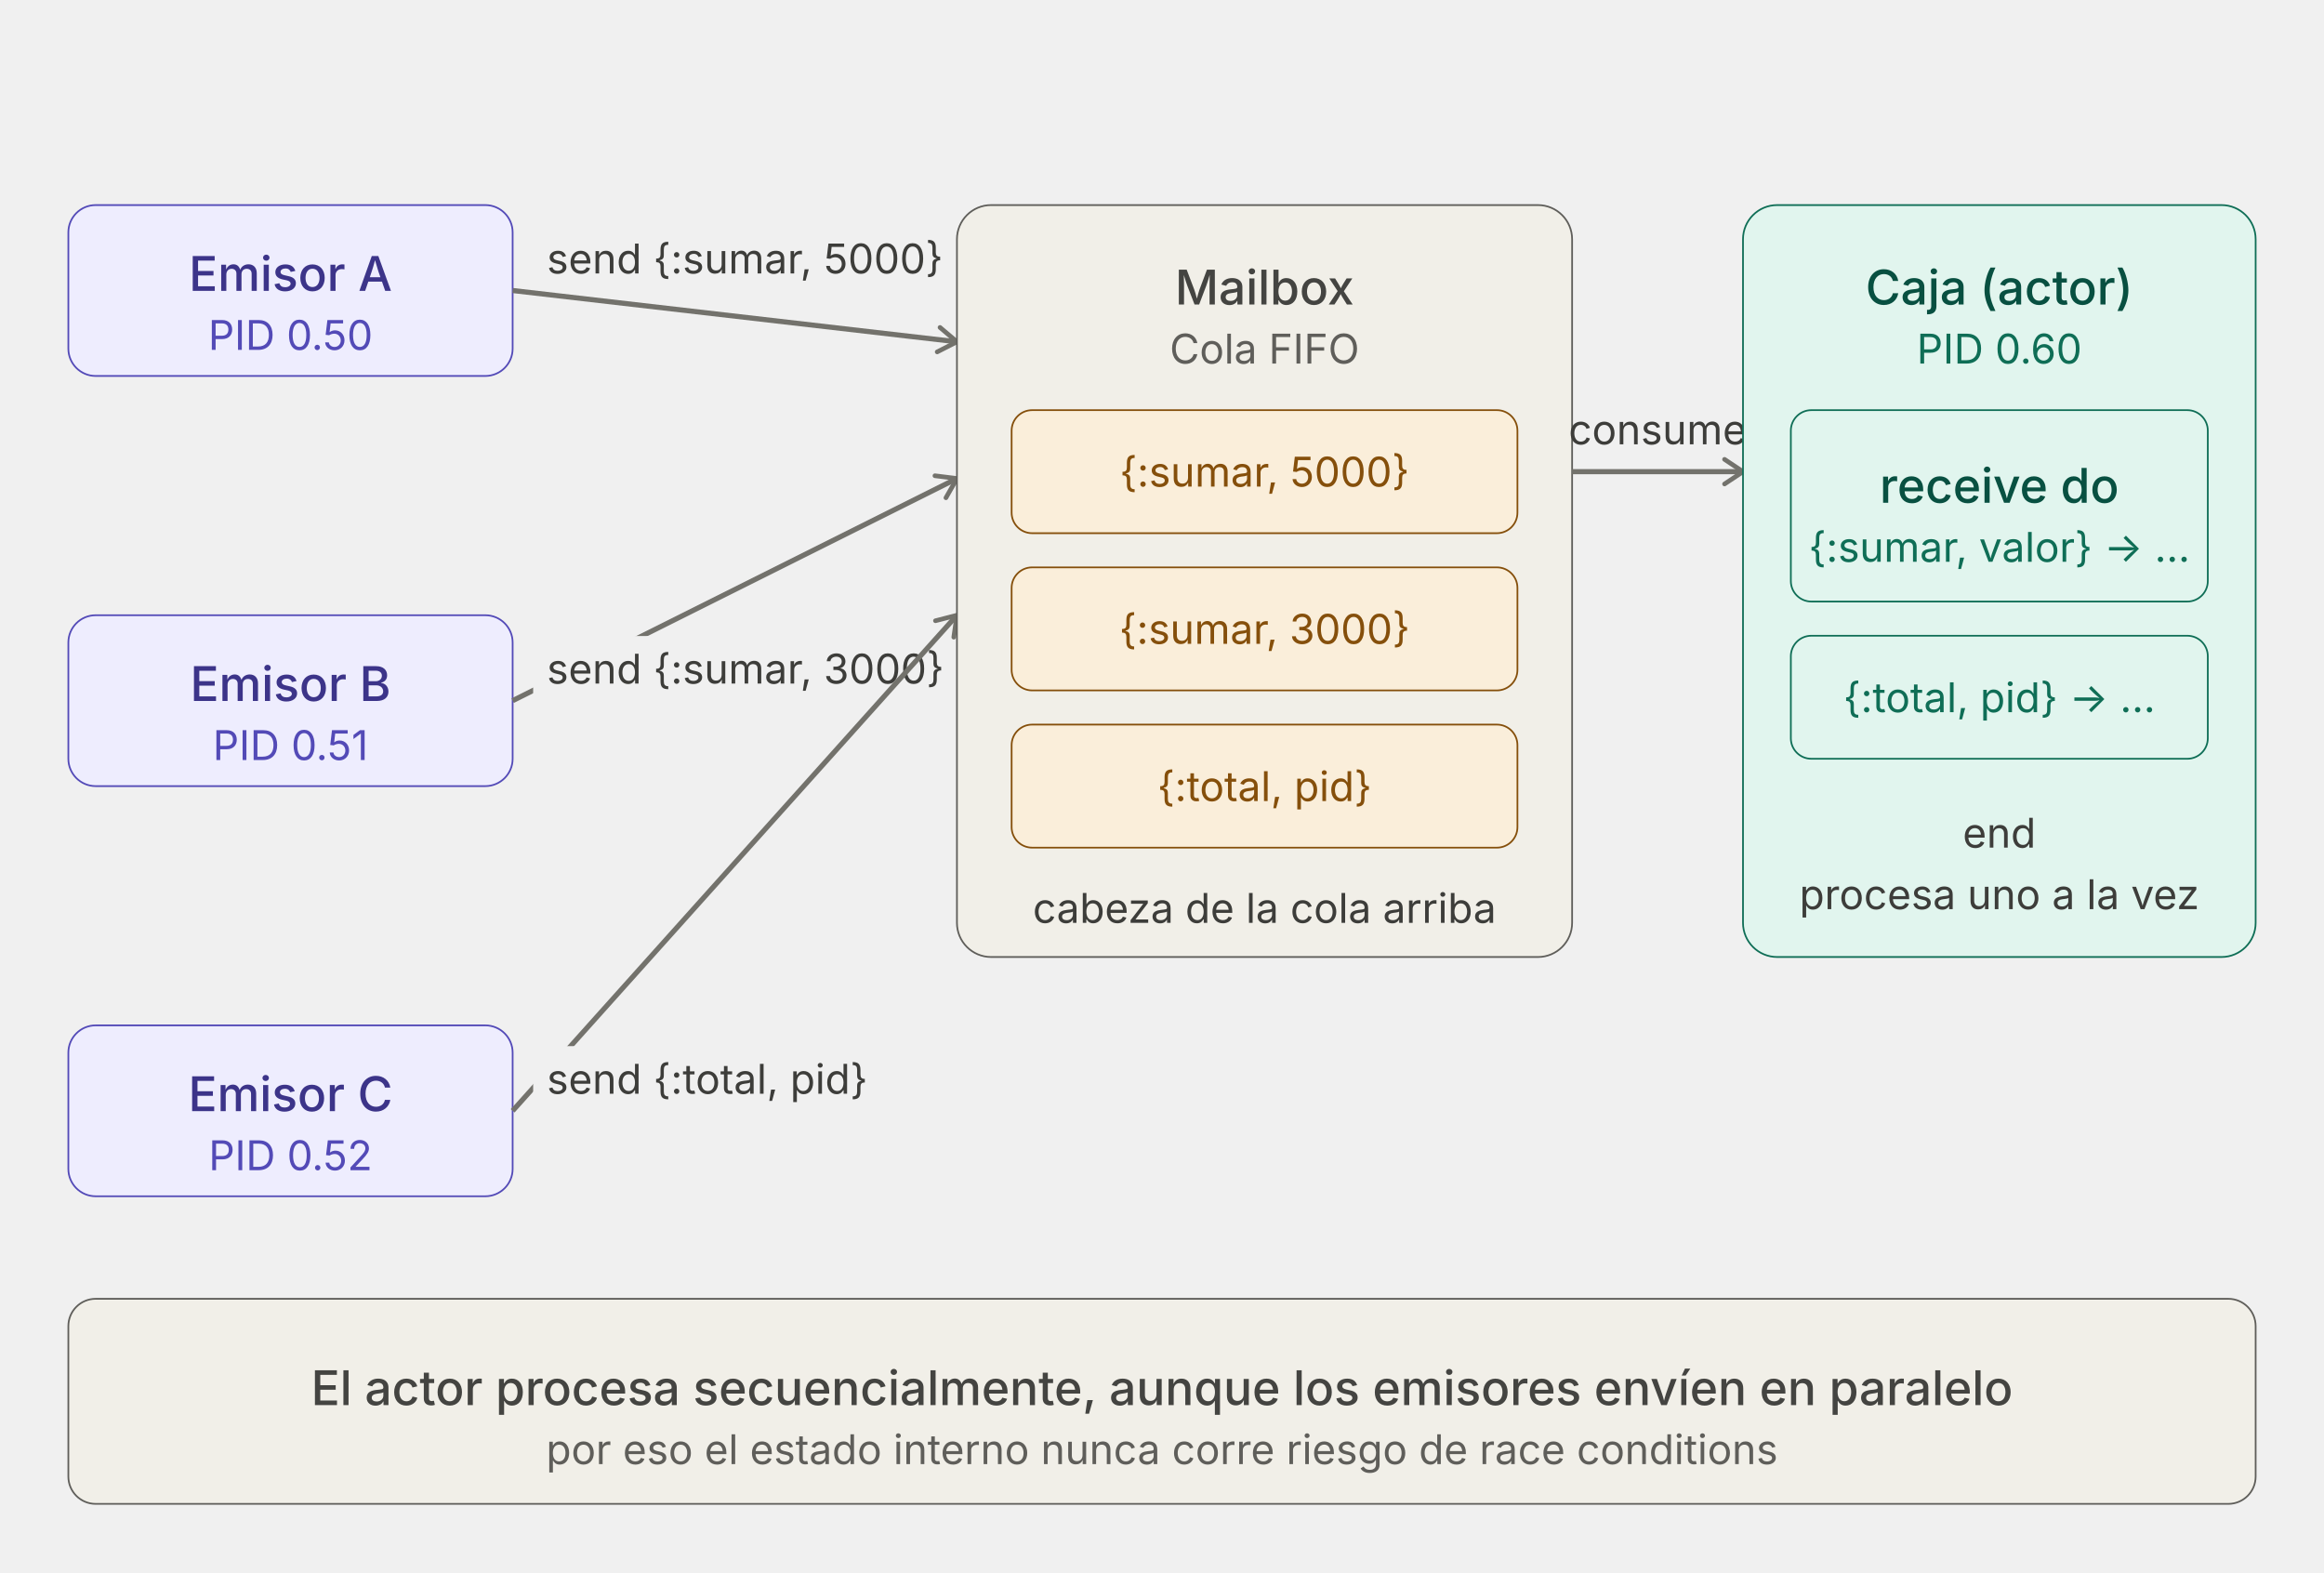
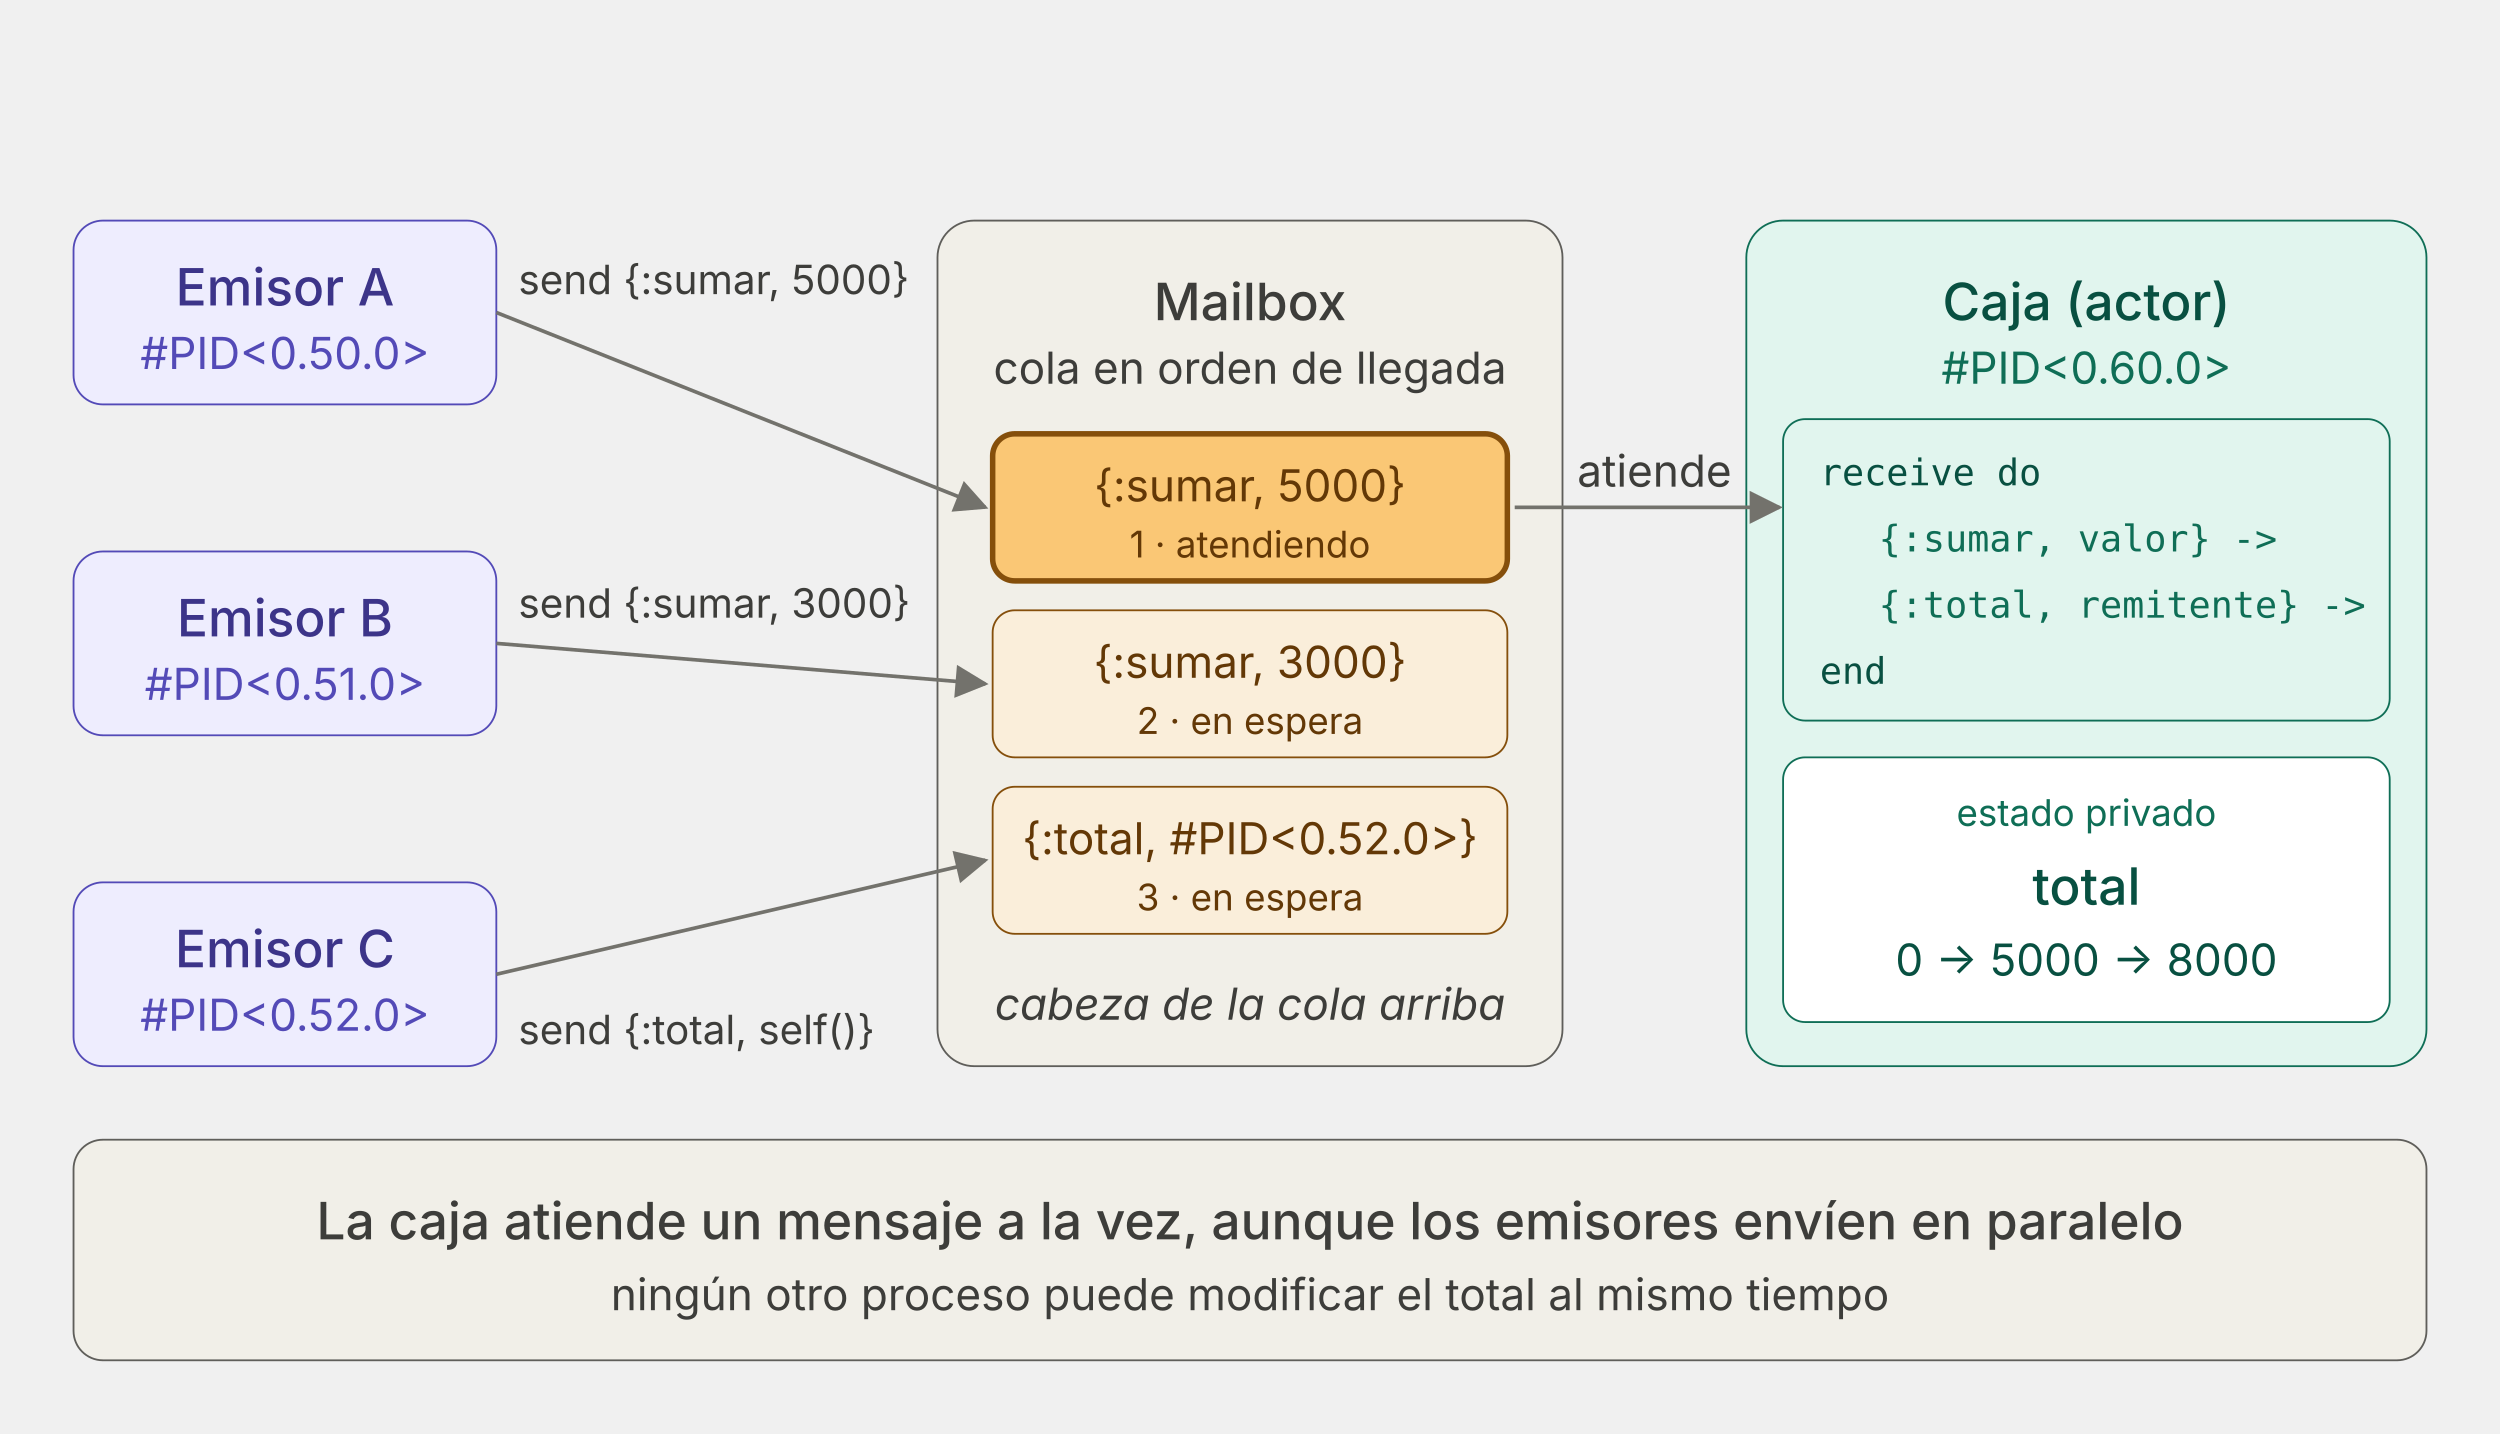
- <svg xmlns="http://www.w3.org/2000/svg" width="100%" viewBox="0 0 680 460" role="img" style="">
+ <svg xmlns="http://www.w3.org/2000/svg" width="100%" viewBox="0 0 680 390" role="img">
+   <style>
+   text { font-family: "Anthropic Sans", -apple-system, BlinkMacSystemFont, "Segoe UI", sans-serif; font-size: 12px; fill: #3D3D3A; }
+   .c { text-anchor: middle; dominant-baseline: central; }
+   .titulo { font-size: 14px; font-weight: 500; }
+   .mono { font-family: ui-monospace, SFMono-Regular, Menlo, Consolas, monospace; font-size: 10px; }
+   .peq { font-size: 10px; }
+   .envio { font-size: 11px; }
+   .emisor { fill: #EEEDFE; stroke: #534AB7; stroke-width: 0.5; }
+   .emisor-t { fill: #3C3489; }
+   .emisor-s { fill: #534AB7; }
+   .cola { fill: #F1EFE8; stroke: #5F5E5A; stroke-width: 0.5; }
+   .msg { fill: #FAEEDA; stroke: #854F0B; stroke-width: 0.5; }
+   .msg-activo { fill: #FAC775; stroke: #854F0B; stroke-width: 1.5; }
+   .msg-t { fill: #633806; }
+   .actor { fill: #E1F5EE; stroke: #0F6E56; stroke-width: 0.5; }
+   .actor-t { fill: #085041; }
+   .actor-s { fill: #0F6E56; }
+   .flecha { stroke: #73726C; stroke-width: 1; fill: none; }
+ </style>
  <defs>
-     <marker id="arrow" viewBox="0 0 10 10" refX="8" refY="5" markerWidth="6" markerHeight="6" orient="auto-start-reverse">
-       <path d="M2 1L8 5L2 9" fill="none" stroke="context-stroke" stroke-width="1.5" stroke-linecap="round" stroke-linejoin="round" />
+     <marker id="punta" viewBox="0 0 10 10" refX="9" refY="5" markerWidth="9" markerHeight="9" markerUnits="userSpaceOnUse" orient="auto">
+       <path d="M0 0L10 5L0 10z" fill="#73726C" />
    </marker>
-     <mask id="imagine-text-gaps-kkkkr8" maskUnits="userSpaceOnUse">
-       <rect x="0" y="0" width="680" height="460" fill="white" />
-       <rect x="51.234" y="69.234" width="67.531" height="21.531" fill="black" rx="2" />
-       <rect x="57.922" y="88.484" width="54.156" height="19.031" fill="black" rx="2" />
-       <rect x="51.828" y="189.234" width="66.344" height="21.516" fill="black" rx="2" />
-       <rect x="59.328" y="208.484" width="51.344" height="19.031" fill="black" rx="2" />
-       <rect x="51.094" y="309.25" width="67.812" height="21.516" fill="black" rx="2" />
-       <rect x="58.062" y="328.484" width="53.875" height="19.016" fill="black" rx="2" />
-       <rect x="156" y="66.078" width="98.016" height="19.016" fill="black" rx="2" />
-       <rect x="156" y="186.078" width="97.938" height="19.016" fill="black" rx="2" />
-       <rect x="156" y="306.078" width="85.938" height="19.016" fill="black" rx="2" />
-       <rect x="339.234" y="73.234" width="61.531" height="21.531" fill="black" rx="2" />
-       <rect x="338.188" y="92.484" width="63.625" height="19.031" fill="black" rx="2" />
-       <rect x="326.886" y="128.484" width="86.227" height="19.031" fill="black" rx="2" />
-       <rect x="326.926" y="174.484" width="86.148" height="19.031" fill="black" rx="2" />
-       <rect x="324.754" y="220.484" width="90.492" height="19.031" fill="black" rx="2" />
-       <rect x="300.609" y="256.078" width="138.781" height="19.016" fill="black" rx="2" />
-       <rect x="455.281" y="116.078" width="59.438" height="19.016" fill="black" rx="2" />
-       <rect x="538.781" y="73.234" width="92.438" height="21.531" fill="black" rx="2" />
-       <rect x="557.891" y="92.484" width="54.219" height="19.031" fill="black" rx="2" />
-       <rect x="546.125" y="131.234" width="77.75" height="21.516" fill="black" rx="2" />
-       <rect x="527.708" y="150.484" width="114.583" height="19.031" fill="black" rx="2" />
-       <rect x="530.812" y="194.484" width="108.375" height="19.031" fill="black" rx="2" />
-       <rect x="570.219" y="234.078" width="29.562" height="19.016" fill="black" rx="2" />
-       <rect x="524.562" y="252.078" width="120.875" height="19.016" fill="black" rx="2" />
-       <rect x="90.453" y="395.25" width="499.094" height="21.516" fill="black" rx="2" />
-       <rect x="159.188" y="414.484" width="361.625" height="19.016" fill="black" rx="2" />
-     </mask>
  </defs>
-   <g style="fill:rgb(0, 0, 0);stroke:none;color:rgb(0, 0, 0);stroke-width:1px;stroke-linecap:butt;stroke-linejoin:miter;opacity:1;font-family:&quot;Anthropic Sans&quot;, -apple-system, BlinkMacSystemFont, &quot;Segoe UI&quot;, sans-serif;font-size:16px;font-weight:400;text-anchor:start;dominant-baseline:auto">
-     <rect x="20" y="60" width="130" height="50" rx="8" stroke-width="0.5" style="fill:rgb(238, 237, 254);stroke:rgb(83, 74, 183);color:rgb(0, 0, 0);stroke-width:0.5px;stroke-linecap:butt;stroke-linejoin:miter;opacity:1;font-family:&quot;Anthropic Sans&quot;, -apple-system, BlinkMacSystemFont, &quot;Segoe UI&quot;, sans-serif;font-size:16px;font-weight:400;text-anchor:start;dominant-baseline:auto" />
-     <text x="85" y="80" text-anchor="middle" dominant-baseline="central" style="fill:rgb(60, 52, 137);stroke:none;color:rgb(0, 0, 0);stroke-width:1px;stroke-linecap:butt;stroke-linejoin:miter;opacity:1;font-family:&quot;Anthropic Sans&quot;, -apple-system, BlinkMacSystemFont, &quot;Segoe UI&quot;, sans-serif;font-size:14px;font-weight:500;text-anchor:middle;dominant-baseline:central">Emisor A</text>
-     <text x="85" y="98" text-anchor="middle" dominant-baseline="central" style="fill:rgb(83, 74, 183);stroke:none;color:rgb(0, 0, 0);stroke-width:1px;stroke-linecap:butt;stroke-linejoin:miter;opacity:1;font-family:&quot;Anthropic Sans&quot;, -apple-system, BlinkMacSystemFont, &quot;Segoe UI&quot;, sans-serif;font-size:12px;font-weight:400;text-anchor:middle;dominant-baseline:central">PID 0.50</text>
-   </g>
-   <g style="fill:rgb(0, 0, 0);stroke:none;color:rgb(0, 0, 0);stroke-width:1px;stroke-linecap:butt;stroke-linejoin:miter;opacity:1;font-family:&quot;Anthropic Sans&quot;, -apple-system, BlinkMacSystemFont, &quot;Segoe UI&quot;, sans-serif;font-size:16px;font-weight:400;text-anchor:start;dominant-baseline:auto">
-     <rect x="20" y="180" width="130" height="50" rx="8" stroke-width="0.5" style="fill:rgb(238, 237, 254);stroke:rgb(83, 74, 183);color:rgb(0, 0, 0);stroke-width:0.5px;stroke-linecap:butt;stroke-linejoin:miter;opacity:1;font-family:&quot;Anthropic Sans&quot;, -apple-system, BlinkMacSystemFont, &quot;Segoe UI&quot;, sans-serif;font-size:16px;font-weight:400;text-anchor:start;dominant-baseline:auto" />
-     <text x="85" y="200" text-anchor="middle" dominant-baseline="central" style="fill:rgb(60, 52, 137);stroke:none;color:rgb(0, 0, 0);stroke-width:1px;stroke-linecap:butt;stroke-linejoin:miter;opacity:1;font-family:&quot;Anthropic Sans&quot;, -apple-system, BlinkMacSystemFont, &quot;Segoe UI&quot;, sans-serif;font-size:14px;font-weight:500;text-anchor:middle;dominant-baseline:central">Emisor B</text>
-     <text x="85" y="218" text-anchor="middle" dominant-baseline="central" style="fill:rgb(83, 74, 183);stroke:none;color:rgb(0, 0, 0);stroke-width:1px;stroke-linecap:butt;stroke-linejoin:miter;opacity:1;font-family:&quot;Anthropic Sans&quot;, -apple-system, BlinkMacSystemFont, &quot;Segoe UI&quot;, sans-serif;font-size:12px;font-weight:400;text-anchor:middle;dominant-baseline:central">PID 0.51</text>
-   </g>
-   <g style="fill:rgb(0, 0, 0);stroke:none;color:rgb(0, 0, 0);stroke-width:1px;stroke-linecap:butt;stroke-linejoin:miter;opacity:1;font-family:&quot;Anthropic Sans&quot;, -apple-system, BlinkMacSystemFont, &quot;Segoe UI&quot;, sans-serif;font-size:16px;font-weight:400;text-anchor:start;dominant-baseline:auto">
-     <rect x="20" y="300" width="130" height="50" rx="8" stroke-width="0.5" style="fill:rgb(238, 237, 254);stroke:rgb(83, 74, 183);color:rgb(0, 0, 0);stroke-width:0.5px;stroke-linecap:butt;stroke-linejoin:miter;opacity:1;font-family:&quot;Anthropic Sans&quot;, -apple-system, BlinkMacSystemFont, &quot;Segoe UI&quot;, sans-serif;font-size:16px;font-weight:400;text-anchor:start;dominant-baseline:auto" />
-     <text x="85" y="320" text-anchor="middle" dominant-baseline="central" style="fill:rgb(60, 52, 137);stroke:none;color:rgb(0, 0, 0);stroke-width:1px;stroke-linecap:butt;stroke-linejoin:miter;opacity:1;font-family:&quot;Anthropic Sans&quot;, -apple-system, BlinkMacSystemFont, &quot;Segoe UI&quot;, sans-serif;font-size:14px;font-weight:500;text-anchor:middle;dominant-baseline:central">Emisor C</text>
-     <text x="85" y="338" text-anchor="middle" dominant-baseline="central" style="fill:rgb(83, 74, 183);stroke:none;color:rgb(0, 0, 0);stroke-width:1px;stroke-linecap:butt;stroke-linejoin:miter;opacity:1;font-family:&quot;Anthropic Sans&quot;, -apple-system, BlinkMacSystemFont, &quot;Segoe UI&quot;, sans-serif;font-size:12px;font-weight:400;text-anchor:middle;dominant-baseline:central">PID 0.52</text>
-   </g>
-   <line x1="150" y1="85" x2="280" y2="100" marker-end="url(#arrow)" style="fill:none;stroke:rgb(115, 114, 108);color:rgb(0, 0, 0);stroke-width:1.5px;stroke-linecap:butt;stroke-linejoin:miter;opacity:1;font-family:&quot;Anthropic Sans&quot;, -apple-system, BlinkMacSystemFont, &quot;Segoe UI&quot;, sans-serif;font-size:16px;font-weight:400;text-anchor:start;dominant-baseline:auto" />
-   <text x="160" y="80" style="fill:rgb(61, 61, 58);stroke:none;color:rgb(0, 0, 0);stroke-width:1px;stroke-linecap:butt;stroke-linejoin:miter;opacity:1;font-family:&quot;Anthropic Sans&quot;, -apple-system, BlinkMacSystemFont, &quot;Segoe UI&quot;, sans-serif;font-size:12px;font-weight:400;text-anchor:start;dominant-baseline:auto">send {:sumar, 5000}</text>
-   <line x1="150" y1="205" x2="280" y2="140" marker-end="url(#arrow)" mask="url(#imagine-text-gaps-kkkkr8)" style="fill:none;stroke:rgb(115, 114, 108);color:rgb(0, 0, 0);stroke-width:1.5px;stroke-linecap:butt;stroke-linejoin:miter;opacity:1;font-family:&quot;Anthropic Sans&quot;, -apple-system, BlinkMacSystemFont, &quot;Segoe UI&quot;, sans-serif;font-size:16px;font-weight:400;text-anchor:start;dominant-baseline:auto" />
-   <text x="160" y="200" style="fill:rgb(61, 61, 58);stroke:none;color:rgb(0, 0, 0);stroke-width:1px;stroke-linecap:butt;stroke-linejoin:miter;opacity:1;font-family:&quot;Anthropic Sans&quot;, -apple-system, BlinkMacSystemFont, &quot;Segoe UI&quot;, sans-serif;font-size:12px;font-weight:400;text-anchor:start;dominant-baseline:auto">send {:sumar, 3000}</text>
-   <line x1="150" y1="325" x2="280" y2="180" marker-end="url(#arrow)" mask="url(#imagine-text-gaps-kkkkr8)" style="fill:none;stroke:rgb(115, 114, 108);color:rgb(0, 0, 0);stroke-width:1.5px;stroke-linecap:butt;stroke-linejoin:miter;opacity:1;font-family:&quot;Anthropic Sans&quot;, -apple-system, BlinkMacSystemFont, &quot;Segoe UI&quot;, sans-serif;font-size:16px;font-weight:400;text-anchor:start;dominant-baseline:auto" />
-   <text x="160" y="320" style="fill:rgb(61, 61, 58);stroke:none;color:rgb(0, 0, 0);stroke-width:1px;stroke-linecap:butt;stroke-linejoin:miter;opacity:1;font-family:&quot;Anthropic Sans&quot;, -apple-system, BlinkMacSystemFont, &quot;Segoe UI&quot;, sans-serif;font-size:12px;font-weight:400;text-anchor:start;dominant-baseline:auto">send {:total, pid}</text>
-   <g style="fill:rgb(0, 0, 0);stroke:none;color:rgb(0, 0, 0);stroke-width:1px;stroke-linecap:butt;stroke-linejoin:miter;opacity:1;font-family:&quot;Anthropic Sans&quot;, -apple-system, BlinkMacSystemFont, &quot;Segoe UI&quot;, sans-serif;font-size:16px;font-weight:400;text-anchor:start;dominant-baseline:auto">
-     <rect x="280" y="60" width="180" height="220" rx="10" stroke-width="0.5" style="fill:rgb(241, 239, 232);stroke:rgb(95, 94, 90);color:rgb(0, 0, 0);stroke-width:0.5px;stroke-linecap:butt;stroke-linejoin:miter;opacity:1;font-family:&quot;Anthropic Sans&quot;, -apple-system, BlinkMacSystemFont, &quot;Segoe UI&quot;, sans-serif;font-size:16px;font-weight:400;text-anchor:start;dominant-baseline:auto" />
-     <text x="370" y="84" text-anchor="middle" dominant-baseline="central" style="fill:rgb(68, 68, 65);stroke:none;color:rgb(0, 0, 0);stroke-width:1px;stroke-linecap:butt;stroke-linejoin:miter;opacity:1;font-family:&quot;Anthropic Sans&quot;, -apple-system, BlinkMacSystemFont, &quot;Segoe UI&quot;, sans-serif;font-size:14px;font-weight:500;text-anchor:middle;dominant-baseline:central">Mailbox</text>
-     <text x="370" y="102" text-anchor="middle" dominant-baseline="central" style="fill:rgb(95, 94, 90);stroke:none;color:rgb(0, 0, 0);stroke-width:1px;stroke-linecap:butt;stroke-linejoin:miter;opacity:1;font-family:&quot;Anthropic Sans&quot;, -apple-system, BlinkMacSystemFont, &quot;Segoe UI&quot;, sans-serif;font-size:12px;font-weight:400;text-anchor:middle;dominant-baseline:central">Cola FIFO</text>
-   </g>
-   <g style="fill:rgb(0, 0, 0);stroke:none;color:rgb(0, 0, 0);stroke-width:1px;stroke-linecap:butt;stroke-linejoin:miter;opacity:1;font-family:&quot;Anthropic Sans&quot;, -apple-system, BlinkMacSystemFont, &quot;Segoe UI&quot;, sans-serif;font-size:16px;font-weight:400;text-anchor:start;dominant-baseline:auto">
-     <rect x="296" y="120" width="148" height="36" rx="6" stroke-width="0.5" style="fill:rgb(250, 238, 218);stroke:rgb(133, 79, 11);color:rgb(0, 0, 0);stroke-width:0.5px;stroke-linecap:butt;stroke-linejoin:miter;opacity:1;font-family:&quot;Anthropic Sans&quot;, -apple-system, BlinkMacSystemFont, &quot;Segoe UI&quot;, sans-serif;font-size:16px;font-weight:400;text-anchor:start;dominant-baseline:auto" />
-     <text x="370" y="138" text-anchor="middle" dominant-baseline="central" style="fill:rgb(133, 79, 11);stroke:none;color:rgb(0, 0, 0);stroke-width:1px;stroke-linecap:butt;stroke-linejoin:miter;opacity:1;font-family:&quot;Anthropic Sans&quot;, -apple-system, BlinkMacSystemFont, &quot;Segoe UI&quot;, sans-serif;font-size:12px;font-weight:400;text-anchor:middle;dominant-baseline:central">{:sumar, 5000}</text>
-   </g>
-   <g style="fill:rgb(0, 0, 0);stroke:none;color:rgb(0, 0, 0);stroke-width:1px;stroke-linecap:butt;stroke-linejoin:miter;opacity:1;font-family:&quot;Anthropic Sans&quot;, -apple-system, BlinkMacSystemFont, &quot;Segoe UI&quot;, sans-serif;font-size:16px;font-weight:400;text-anchor:start;dominant-baseline:auto">
-     <rect x="296" y="166" width="148" height="36" rx="6" stroke-width="0.5" style="fill:rgb(250, 238, 218);stroke:rgb(133, 79, 11);color:rgb(0, 0, 0);stroke-width:0.5px;stroke-linecap:butt;stroke-linejoin:miter;opacity:1;font-family:&quot;Anthropic Sans&quot;, -apple-system, BlinkMacSystemFont, &quot;Segoe UI&quot;, sans-serif;font-size:16px;font-weight:400;text-anchor:start;dominant-baseline:auto" />
-     <text x="370" y="184" text-anchor="middle" dominant-baseline="central" style="fill:rgb(133, 79, 11);stroke:none;color:rgb(0, 0, 0);stroke-width:1px;stroke-linecap:butt;stroke-linejoin:miter;opacity:1;font-family:&quot;Anthropic Sans&quot;, -apple-system, BlinkMacSystemFont, &quot;Segoe UI&quot;, sans-serif;font-size:12px;font-weight:400;text-anchor:middle;dominant-baseline:central">{:sumar, 3000}</text>
-   </g>
-   <g style="fill:rgb(0, 0, 0);stroke:none;color:rgb(0, 0, 0);stroke-width:1px;stroke-linecap:butt;stroke-linejoin:miter;opacity:1;font-family:&quot;Anthropic Sans&quot;, -apple-system, BlinkMacSystemFont, &quot;Segoe UI&quot;, sans-serif;font-size:16px;font-weight:400;text-anchor:start;dominant-baseline:auto">
-     <rect x="296" y="212" width="148" height="36" rx="6" stroke-width="0.5" style="fill:rgb(250, 238, 218);stroke:rgb(133, 79, 11);color:rgb(0, 0, 0);stroke-width:0.5px;stroke-linecap:butt;stroke-linejoin:miter;opacity:1;font-family:&quot;Anthropic Sans&quot;, -apple-system, BlinkMacSystemFont, &quot;Segoe UI&quot;, sans-serif;font-size:16px;font-weight:400;text-anchor:start;dominant-baseline:auto" />
-     <text x="370" y="230" text-anchor="middle" dominant-baseline="central" style="fill:rgb(133, 79, 11);stroke:none;color:rgb(0, 0, 0);stroke-width:1px;stroke-linecap:butt;stroke-linejoin:miter;opacity:1;font-family:&quot;Anthropic Sans&quot;, -apple-system, BlinkMacSystemFont, &quot;Segoe UI&quot;, sans-serif;font-size:12px;font-weight:400;text-anchor:middle;dominant-baseline:central">{:total, pid}</text>
-   </g>
-   <text x="370" y="270" text-anchor="middle" style="fill:rgb(61, 61, 58);stroke:none;color:rgb(0, 0, 0);stroke-width:1px;stroke-linecap:butt;stroke-linejoin:miter;opacity:1;font-family:&quot;Anthropic Sans&quot;, -apple-system, BlinkMacSystemFont, &quot;Segoe UI&quot;, sans-serif;font-size:12px;font-weight:400;text-anchor:middle;dominant-baseline:auto">cabeza de la cola arriba</text>
-   <line x1="460" y1="138" x2="510" y2="138" marker-end="url(#arrow)" style="fill:none;stroke:rgb(115, 114, 108);color:rgb(0, 0, 0);stroke-width:1.5px;stroke-linecap:butt;stroke-linejoin:miter;opacity:1;font-family:&quot;Anthropic Sans&quot;, -apple-system, BlinkMacSystemFont, &quot;Segoe UI&quot;, sans-serif;font-size:16px;font-weight:400;text-anchor:start;dominant-baseline:auto" />
-   <text x="485" y="130" text-anchor="middle" style="fill:rgb(61, 61, 58);stroke:none;color:rgb(0, 0, 0);stroke-width:1px;stroke-linecap:butt;stroke-linejoin:miter;opacity:1;font-family:&quot;Anthropic Sans&quot;, -apple-system, BlinkMacSystemFont, &quot;Segoe UI&quot;, sans-serif;font-size:12px;font-weight:400;text-anchor:middle;dominant-baseline:auto">consume</text>
-   <g style="fill:rgb(0, 0, 0);stroke:none;color:rgb(0, 0, 0);stroke-width:1px;stroke-linecap:butt;stroke-linejoin:miter;opacity:1;font-family:&quot;Anthropic Sans&quot;, -apple-system, BlinkMacSystemFont, &quot;Segoe UI&quot;, sans-serif;font-size:16px;font-weight:400;text-anchor:start;dominant-baseline:auto">
-     <rect x="510" y="60" width="150" height="220" rx="10" stroke-width="0.5" style="fill:rgb(225, 245, 238);stroke:rgb(15, 110, 86);color:rgb(0, 0, 0);stroke-width:0.5px;stroke-linecap:butt;stroke-linejoin:miter;opacity:1;font-family:&quot;Anthropic Sans&quot;, -apple-system, BlinkMacSystemFont, &quot;Segoe UI&quot;, sans-serif;font-size:16px;font-weight:400;text-anchor:start;dominant-baseline:auto" />
-     <text x="585" y="84" text-anchor="middle" dominant-baseline="central" style="fill:rgb(8, 80, 65);stroke:none;color:rgb(0, 0, 0);stroke-width:1px;stroke-linecap:butt;stroke-linejoin:miter;opacity:1;font-family:&quot;Anthropic Sans&quot;, -apple-system, BlinkMacSystemFont, &quot;Segoe UI&quot;, sans-serif;font-size:14px;font-weight:500;text-anchor:middle;dominant-baseline:central">Caja (actor)</text>
-     <text x="585" y="102" text-anchor="middle" dominant-baseline="central" style="fill:rgb(15, 110, 86);stroke:none;color:rgb(0, 0, 0);stroke-width:1px;stroke-linecap:butt;stroke-linejoin:miter;opacity:1;font-family:&quot;Anthropic Sans&quot;, -apple-system, BlinkMacSystemFont, &quot;Segoe UI&quot;, sans-serif;font-size:12px;font-weight:400;text-anchor:middle;dominant-baseline:central">PID 0.60</text>
-   </g>
-   <g style="fill:rgb(0, 0, 0);stroke:none;color:rgb(0, 0, 0);stroke-width:1px;stroke-linecap:butt;stroke-linejoin:miter;opacity:1;font-family:&quot;Anthropic Sans&quot;, -apple-system, BlinkMacSystemFont, &quot;Segoe UI&quot;, sans-serif;font-size:16px;font-weight:400;text-anchor:start;dominant-baseline:auto">
-     <rect x="524" y="120" width="122" height="56" rx="6" stroke-width="0.5" style="fill:rgb(225, 245, 238);stroke:rgb(15, 110, 86);color:rgb(0, 0, 0);stroke-width:0.5px;stroke-linecap:butt;stroke-linejoin:miter;opacity:1;font-family:&quot;Anthropic Sans&quot;, -apple-system, BlinkMacSystemFont, &quot;Segoe UI&quot;, sans-serif;font-size:16px;font-weight:400;text-anchor:start;dominant-baseline:auto" />
-     <text x="585" y="142" text-anchor="middle" dominant-baseline="central" style="fill:rgb(8, 80, 65);stroke:none;color:rgb(0, 0, 0);stroke-width:1px;stroke-linecap:butt;stroke-linejoin:miter;opacity:1;font-family:&quot;Anthropic Sans&quot;, -apple-system, BlinkMacSystemFont, &quot;Segoe UI&quot;, sans-serif;font-size:14px;font-weight:500;text-anchor:middle;dominant-baseline:central">receive do</text>
-     <text x="585" y="160" text-anchor="middle" dominant-baseline="central" style="fill:rgb(15, 110, 86);stroke:none;color:rgb(0, 0, 0);stroke-width:1px;stroke-linecap:butt;stroke-linejoin:miter;opacity:1;font-family:&quot;Anthropic Sans&quot;, -apple-system, BlinkMacSystemFont, &quot;Segoe UI&quot;, sans-serif;font-size:12px;font-weight:400;text-anchor:middle;dominant-baseline:central">{:sumar, valor} -&gt; ...</text>
-   </g>
-   <g style="fill:rgb(0, 0, 0);stroke:none;color:rgb(0, 0, 0);stroke-width:1px;stroke-linecap:butt;stroke-linejoin:miter;opacity:1;font-family:&quot;Anthropic Sans&quot;, -apple-system, BlinkMacSystemFont, &quot;Segoe UI&quot;, sans-serif;font-size:16px;font-weight:400;text-anchor:start;dominant-baseline:auto">
-     <rect x="524" y="186" width="122" height="36" rx="6" stroke-width="0.5" style="fill:rgb(225, 245, 238);stroke:rgb(15, 110, 86);color:rgb(0, 0, 0);stroke-width:0.5px;stroke-linecap:butt;stroke-linejoin:miter;opacity:1;font-family:&quot;Anthropic Sans&quot;, -apple-system, BlinkMacSystemFont, &quot;Segoe UI&quot;, sans-serif;font-size:16px;font-weight:400;text-anchor:start;dominant-baseline:auto" />
-     <text x="585" y="204" text-anchor="middle" dominant-baseline="central" style="fill:rgb(15, 110, 86);stroke:none;color:rgb(0, 0, 0);stroke-width:1px;stroke-linecap:butt;stroke-linejoin:miter;opacity:1;font-family:&quot;Anthropic Sans&quot;, -apple-system, BlinkMacSystemFont, &quot;Segoe UI&quot;, sans-serif;font-size:12px;font-weight:400;text-anchor:middle;dominant-baseline:central">{:total, pid} -&gt; ...</text>
-   </g>
-   <text x="585" y="248" text-anchor="middle" style="fill:rgb(61, 61, 58);stroke:none;color:rgb(0, 0, 0);stroke-width:1px;stroke-linecap:butt;stroke-linejoin:miter;opacity:1;font-family:&quot;Anthropic Sans&quot;, -apple-system, BlinkMacSystemFont, &quot;Segoe UI&quot;, sans-serif;font-size:12px;font-weight:400;text-anchor:middle;dominant-baseline:auto">end</text>
-   <text x="585" y="266" text-anchor="middle" style="fill:rgb(61, 61, 58);stroke:none;color:rgb(0, 0, 0);stroke-width:1px;stroke-linecap:butt;stroke-linejoin:miter;opacity:1;font-family:&quot;Anthropic Sans&quot;, -apple-system, BlinkMacSystemFont, &quot;Segoe UI&quot;, sans-serif;font-size:12px;font-weight:400;text-anchor:middle;dominant-baseline:auto">procesa uno a la vez</text>
-   <g style="fill:rgb(0, 0, 0);stroke:none;color:rgb(0, 0, 0);stroke-width:1px;stroke-linecap:butt;stroke-linejoin:miter;opacity:1;font-family:&quot;Anthropic Sans&quot;, -apple-system, BlinkMacSystemFont, &quot;Segoe UI&quot;, sans-serif;font-size:16px;font-weight:400;text-anchor:start;dominant-baseline:auto">
-     <rect x="20" y="380" width="640" height="60" rx="8" stroke-width="0.5" style="fill:rgb(241, 239, 232);stroke:rgb(95, 94, 90);color:rgb(0, 0, 0);stroke-width:0.5px;stroke-linecap:butt;stroke-linejoin:miter;opacity:1;font-family:&quot;Anthropic Sans&quot;, -apple-system, BlinkMacSystemFont, &quot;Segoe UI&quot;, sans-serif;font-size:16px;font-weight:400;text-anchor:start;dominant-baseline:auto" />
-     <text x="340" y="406" text-anchor="middle" dominant-baseline="central" style="fill:rgb(68, 68, 65);stroke:none;color:rgb(0, 0, 0);stroke-width:1px;stroke-linecap:butt;stroke-linejoin:miter;opacity:1;font-family:&quot;Anthropic Sans&quot;, -apple-system, BlinkMacSystemFont, &quot;Segoe UI&quot;, sans-serif;font-size:14px;font-weight:500;text-anchor:middle;dominant-baseline:central">El actor procesa secuencialmente, aunque los emisores envíen en paralelo</text>
-     <text x="340" y="424" text-anchor="middle" dominant-baseline="central" style="fill:rgb(95, 94, 90);stroke:none;color:rgb(0, 0, 0);stroke-width:1px;stroke-linecap:butt;stroke-linejoin:miter;opacity:1;font-family:&quot;Anthropic Sans&quot;, -apple-system, BlinkMacSystemFont, &quot;Segoe UI&quot;, sans-serif;font-size:12px;font-weight:400;text-anchor:middle;dominant-baseline:central">por eso el estado interno nunca corre riesgo de race conditions</text>
-   </g>
+   <rect class="emisor" x="20" y="60" width="115" height="50" rx="8" />
+   <text class="c titulo emisor-t" x="77.5" y="78">Emisor A</text>
+   <text class="c emisor-s" x="77.5" y="96">#PID&lt;0.50.0&gt;</text>
+   <rect class="emisor" x="20" y="150" width="115" height="50" rx="8" />
+   <text class="c titulo emisor-t" x="77.5" y="168">Emisor B</text>
+   <text class="c emisor-s" x="77.5" y="186">#PID&lt;0.51.0&gt;</text>
+   <rect class="emisor" x="20" y="240" width="115" height="50" rx="8" />
+   <text class="c titulo emisor-t" x="77.5" y="258">Emisor C</text>
+   <text class="c emisor-s" x="77.5" y="276">#PID&lt;0.52.0&gt;</text>
+   <rect class="cola" x="255" y="60" width="170" height="230" rx="10" />
+   <text class="c titulo" x="340" y="82">Mailbox</text>
+   <text class="c" x="340" y="100" fill="#5F5E5A">cola en orden de llegada</text>
+   <rect class="msg-activo" x="270" y="118" width="140" height="40" rx="6" />
+   <text class="c msg-t" x="340" y="132">{:sumar, 5000}</text>
+   <text class="c peq msg-t" x="340" y="148">1 · atendiendo</text>
+   <rect class="msg" x="270" y="166" width="140" height="40" rx="6" />
+   <text class="c msg-t" x="340" y="180">{:sumar, 3000}</text>
+   <text class="c peq msg-t" x="340" y="196">2 · en espera</text>
+   <rect class="msg" x="270" y="214" width="140" height="40" rx="6" />
+   <text class="c msg-t" x="340" y="228">{:total, #PID&lt;0.52.0&gt;}</text>
+   <text class="c peq msg-t" x="340" y="244">3 · en espera</text>
+   <text class="c" x="340" y="273" font-style="italic">cabeza de la cola arriba</text>
+   <line class="flecha" x1="135" y1="85" x2="268" y2="138" marker-end="url(#punta)" />
+   <text class="envio" x="141" y="80">send {:sumar, 5000}</text>
+   <line class="flecha" x1="135" y1="175" x2="268" y2="186" marker-end="url(#punta)" />
+   <text class="envio" x="141" y="168">send {:sumar, 3000}</text>
+   <line class="flecha" x1="135" y1="265" x2="268" y2="234" marker-end="url(#punta)" />
+   <text class="envio" x="141" y="284">send {:total, self()}</text>
+   <rect class="actor" x="475" y="60" width="185" height="230" rx="10" />
+   <text class="c titulo actor-t" x="567.5" y="82">Caja (actor)</text>
+   <text class="c actor-s" x="567.5" y="100">#PID&lt;0.60.0&gt;</text>
+   <rect class="actor" x="485" y="114" width="165" height="82" rx="6" />
+   <text class="mono actor-t" x="495" y="132">receive do</text>
+   <text class="mono actor-s" x="511" y="150">{:sumar, valor} -&gt;</text>
+   <text class="mono actor-s" x="511" y="168">{:total, remitente} -&gt;</text>
+   <text class="mono actor-t" x="495" y="186">end</text>
+   <rect x="485" y="206" width="165" height="72" rx="6" fill="#FFFFFF" stroke="#0F6E56" stroke-width="0.5" />
+   <text class="c actor-s peq" x="567.5" y="221">estado privado</text>
+   <text class="c titulo actor-t" x="567.5" y="241">total</text>
+   <text class="c actor-t" x="567.5" y="261">0 → 5000 → 8000</text>
+   <line class="flecha" x1="412" y1="138" x2="484" y2="138" marker-end="url(#punta)" />
+   <text class="c" x="450" y="128">atiende</text>
+   <rect class="cola" x="20" y="310" width="640" height="60" rx="8" />
+   <text class="c titulo" x="340" y="332">La caja atiende un mensaje a la vez, aunque los emisores envíen en paralelo</text>
+   <text class="c" x="340" y="352" fill="#5F5E5A">ningún otro proceso puede modificar el total al mismo tiempo</text>
</svg>
